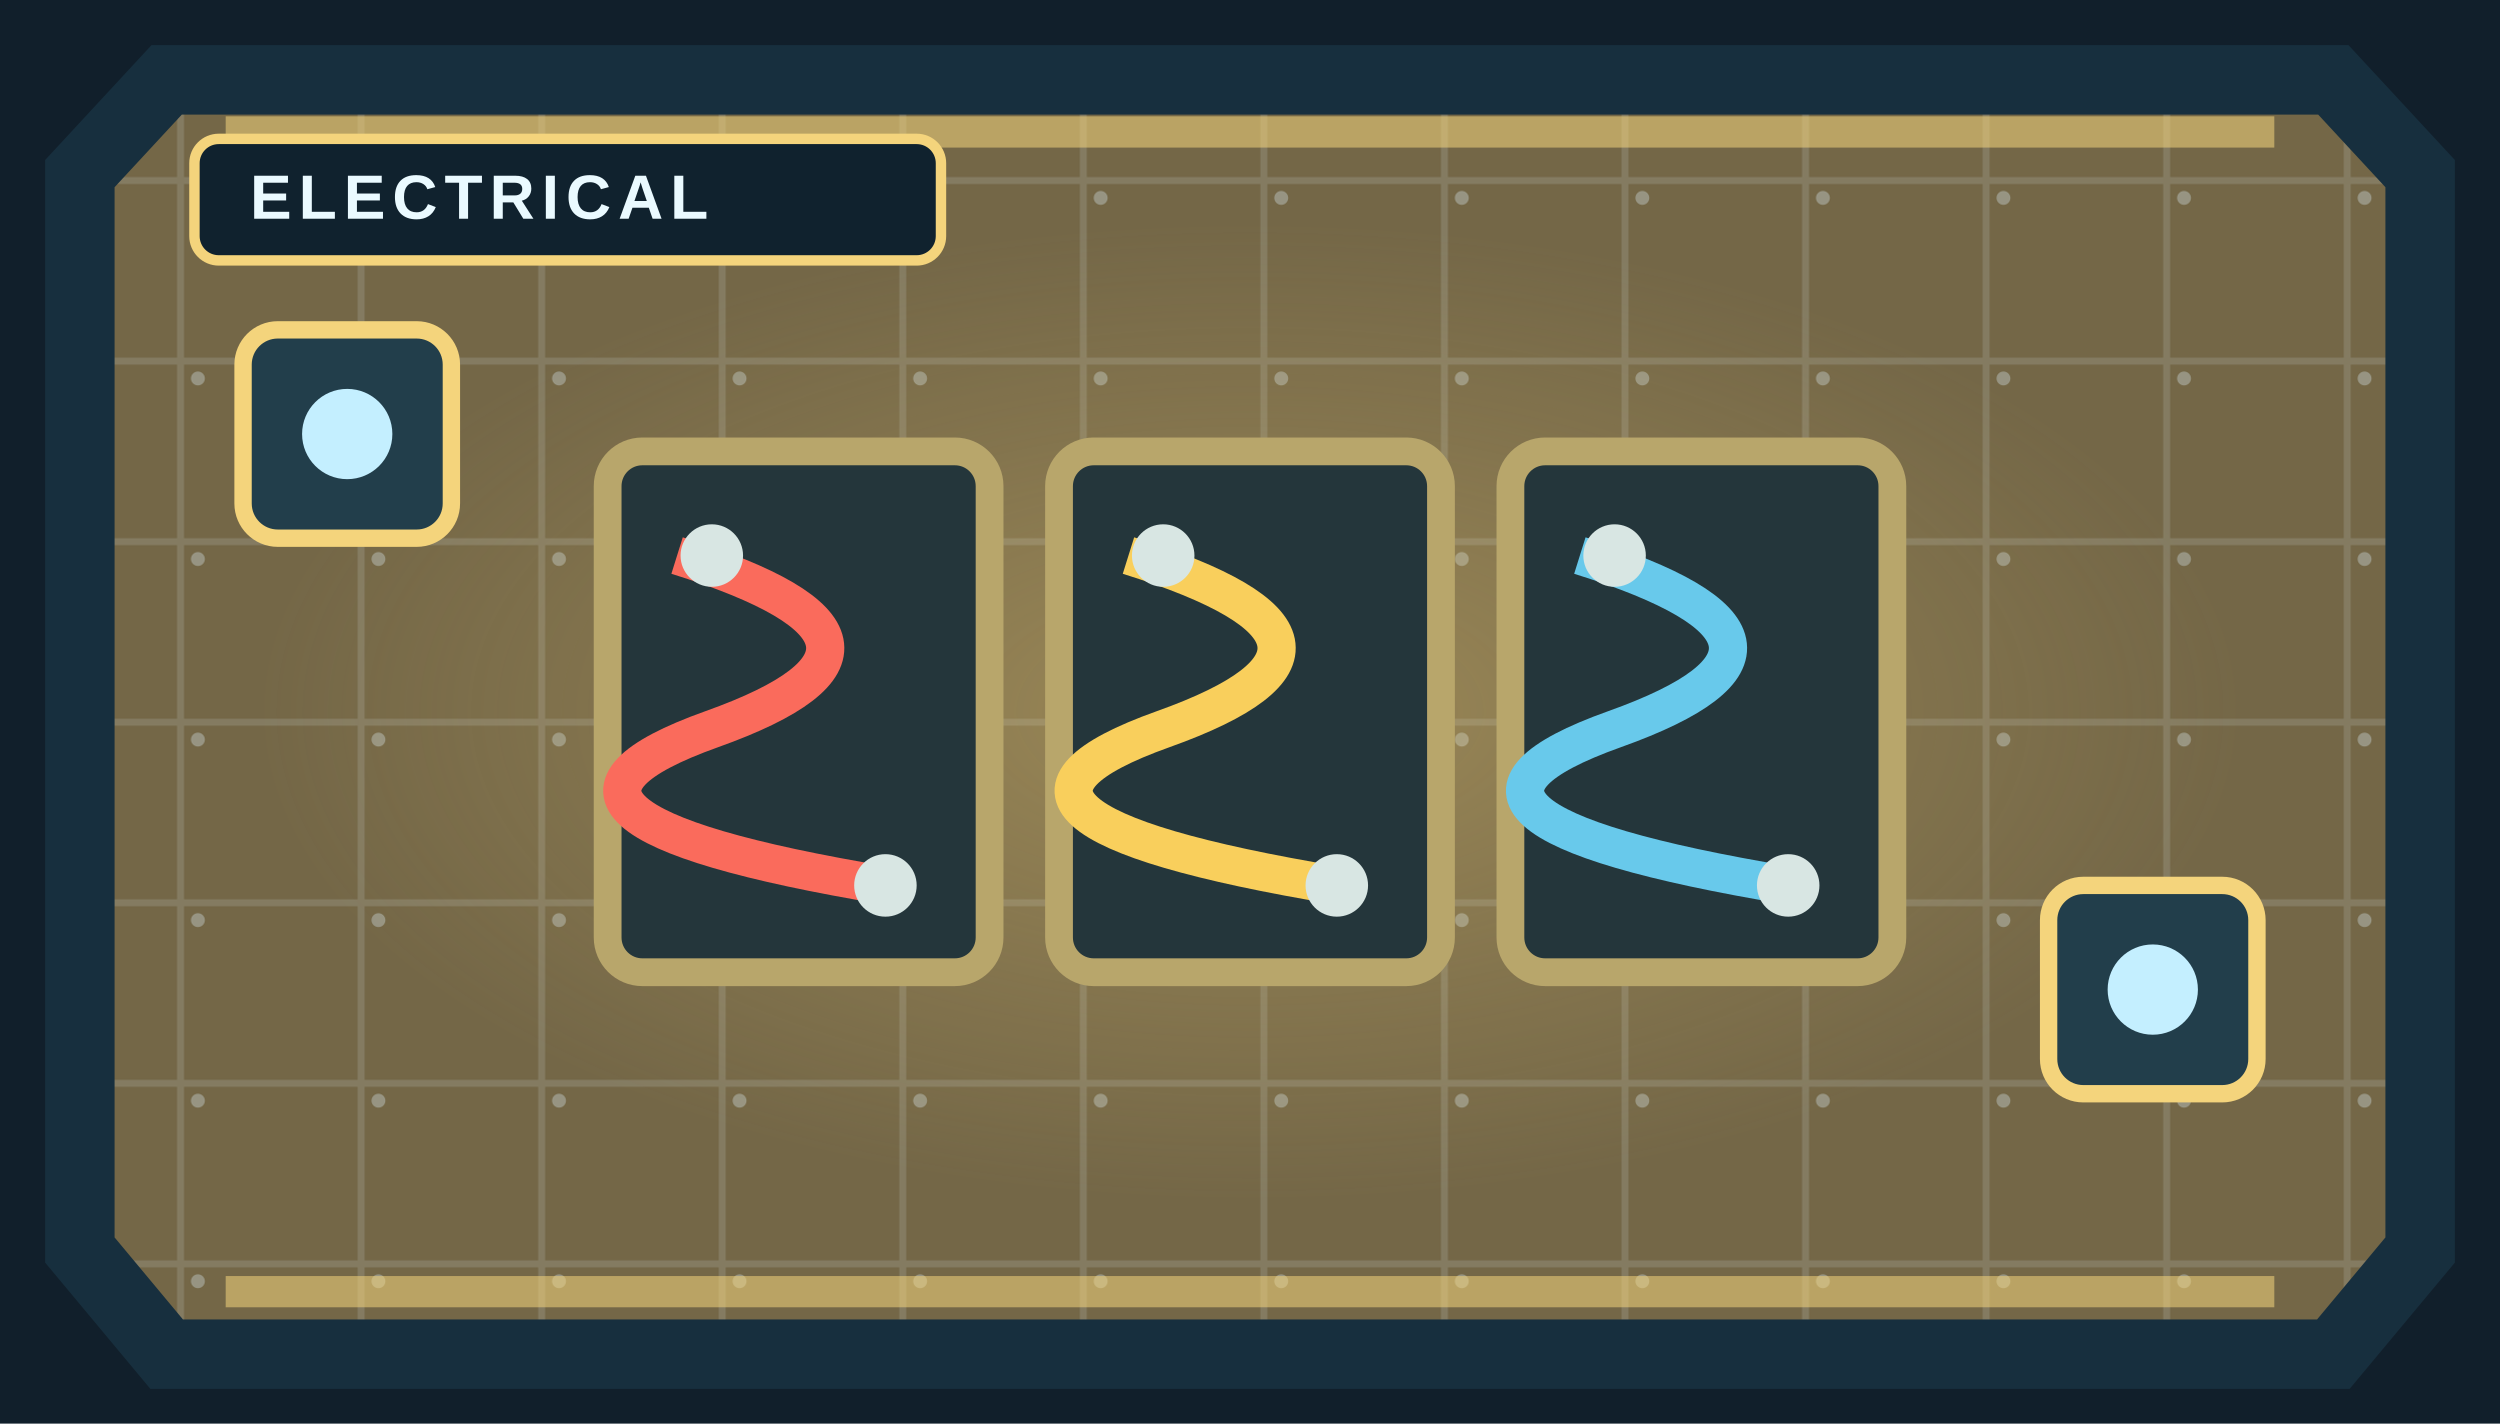
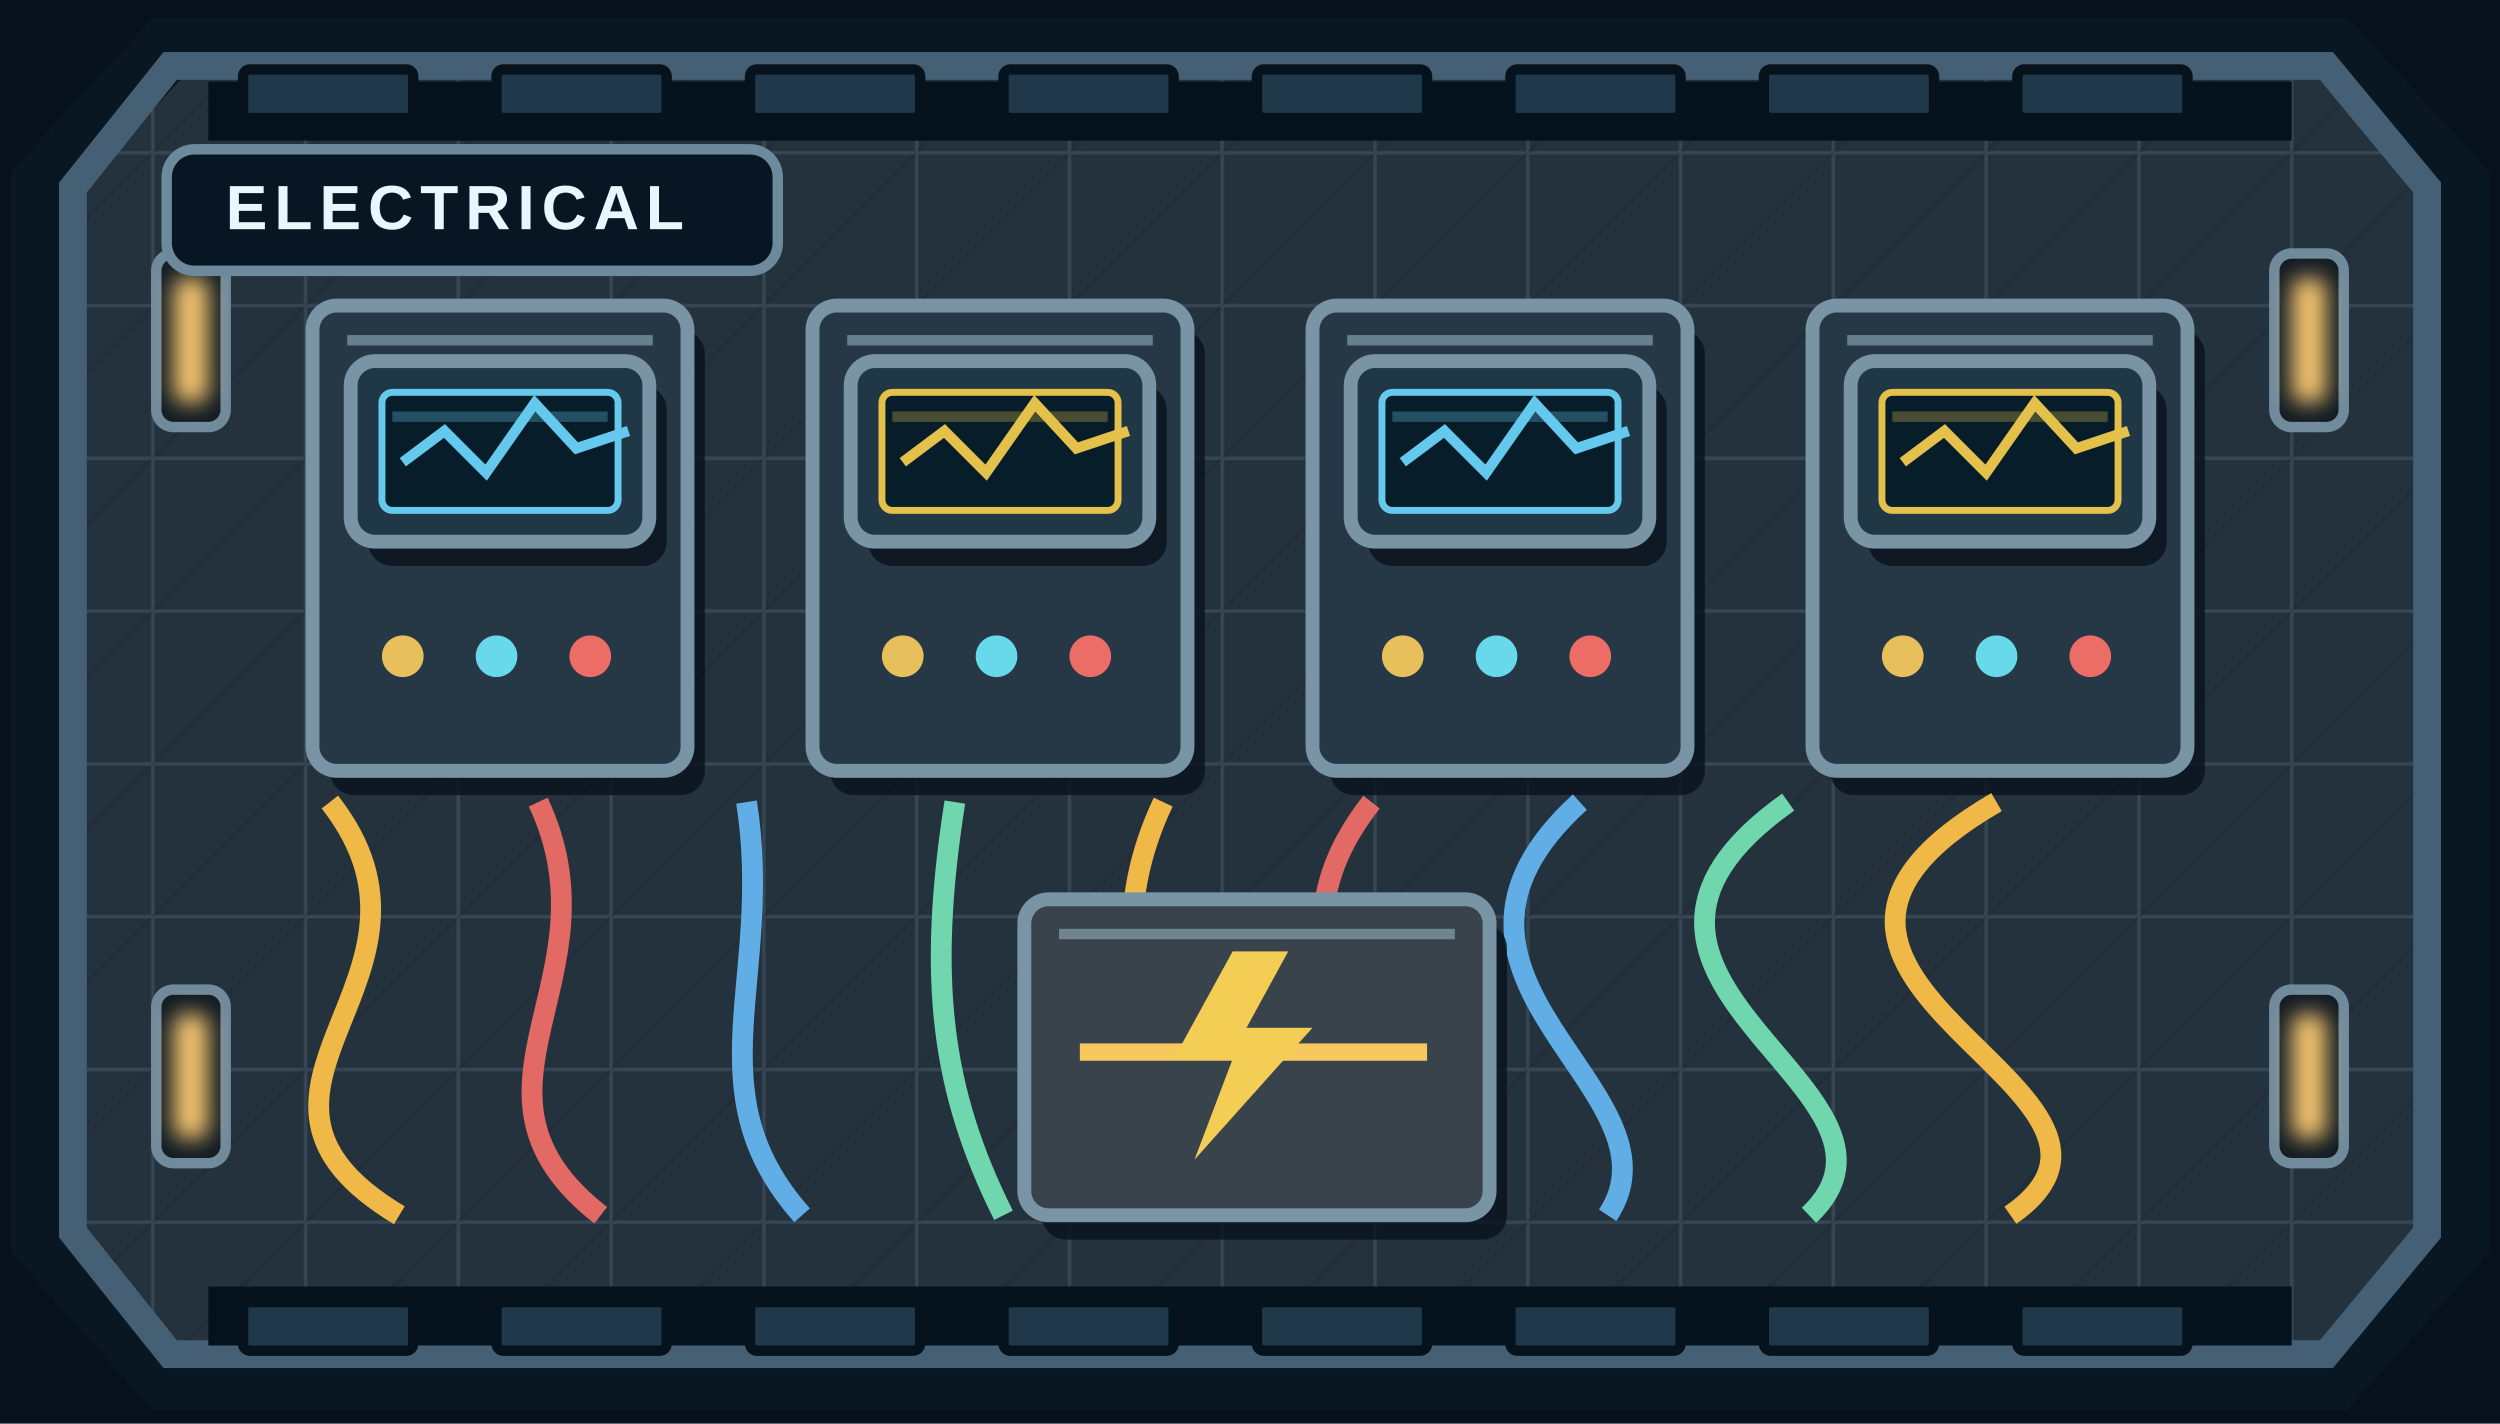
<svg xmlns="http://www.w3.org/2000/svg" width="720" height="410" viewBox="0 0 720 410">
  <defs>
-     <pattern id="floor" width="52" height="52" patternUnits="userSpaceOnUse">
-       <rect width="52" height="52" fill="#746747" />
-       <path d="M0 0H52V52H0Z" stroke="#d4e5e9" stroke-opacity=".16" stroke-width="2" fill="none" />
-       <circle cx="5" cy="5" r="2" fill="#d6e9f0" opacity=".35" />
+     <pattern id="tiles" width="44" height="44" patternUnits="userSpaceOnUse">
+       <rect width="44" height="44" fill="#24323e" />
+       <path d="M0 0H44V44H0Z" stroke="#8da6b3" stroke-opacity=".18" fill="none" />
+       <path d="M0 44L44 0" stroke="#07131d" opacity=".12" />
    </pattern>
-     <radialGradient id="glow">
-       <stop stop-color="#f4d47c" stop-opacity=".3" />
-       <stop offset="1" stop-color="#f4d47c" stop-opacity="0" />
+     <pattern id="medtiles" width="46" height="46" patternUnits="userSpaceOnUse">
+       <rect width="46" height="46" fill="#91b8c6" />
+       <path d="M0 0H46V46H0Z" stroke="#d9f3f5" stroke-opacity=".45" fill="none" />
+     </pattern>
+     <filter id="bloom" x="-100%" y="-100%" width="300%" height="300%">
+       <feGaussianBlur stdDeviation="3" />
+     </filter>
+     <radialGradient id="purple">
+       <stop stop-color="#b954ff" stop-opacity=".6" />
+       <stop offset="1" stop-color="#b954ff" stop-opacity="0" />
+     </radialGradient>
+     <radialGradient id="teal">
+       <stop stop-color="#5bffe6" stop-opacity=".38" />
+       <stop offset="1" stop-color="#5bffe6" stop-opacity="0" />
    </radialGradient>
  </defs>
-   <rect width="720" height="410" fill="#111f2b" />
-   <path d="M48 23H672L697 50V360L672 390H48L23 360V50Z" fill="url(#floor)" stroke="#172f3e" stroke-width="20" />
-   <path d="M65 38H655M65 372H655" stroke="#f4d47c" stroke-opacity=".55" stroke-width="9" />
-   <rect x="75" y="65" width="570" height="280" rx="60" fill="url(#glow)" />
-   <g transform="translate(360 205)">
-     <g transform="translate(-130 0)">
-       <rect x="-55" y="-75" width="110" height="150" rx="10" fill="#24363b" stroke="#b8a66b" stroke-width="8" />
-       <path d="M-35-45Q45-20-25 5T25 50" fill="none" stroke="#fa6b5c" stroke-width="11" />
-       <circle cx="-25" cy="-45" r="9" fill="#d8e6e3" />
-       <circle cx="25" cy="50" r="9" fill="#d8e6e3" />
-     </g>
-     <g transform="translate(0 0)">
-       <rect x="-55" y="-75" width="110" height="150" rx="10" fill="#24363b" stroke="#b8a66b" stroke-width="8" />
-       <path d="M-35-45Q45-20-25 5T25 50" fill="none" stroke="#f9cf5c" stroke-width="11" />
-       <circle cx="-25" cy="-45" r="9" fill="#d8e6e3" />
-       <circle cx="25" cy="50" r="9" fill="#d8e6e3" />
-     </g>
-     <g transform="translate(130 0)">
-       <rect x="-55" y="-75" width="110" height="150" rx="10" fill="#24363b" stroke="#b8a66b" stroke-width="8" />
-       <path d="M-35-45Q45-20-25 5T25 50" fill="none" stroke="#68c9eb" stroke-width="11" />
-       <circle cx="-25" cy="-45" r="9" fill="#d8e6e3" />
-       <circle cx="25" cy="50" r="9" fill="#d8e6e3" />
-     </g>
+   <rect width="720" height="410" fill="#06111b" />
+   <path d="M48 14H672L708 53V357L672 397H48L12 357V53Z" fill="url(#tiles)" stroke="#091722" stroke-width="18" />
+   <path d="M49 19H670L699 54V355L670 390H49L21 355V54Z" fill="none" stroke="#456074" stroke-width="8" />
+   <path d="M60 32H660M60 379H660" stroke="#06121b" stroke-width="17" />
+   <g fill="#20394a" stroke="#07131c" stroke-width="3">
+     <rect x="70" y="20" width="49" height="14" rx="2" />
+     <rect x="70" y="375" width="49" height="14" rx="2" />
+     <rect x="143" y="20" width="49" height="14" rx="2" />
+     <rect x="143" y="375" width="49" height="14" rx="2" />
+     <rect x="216" y="20" width="49" height="14" rx="2" />
+     <rect x="216" y="375" width="49" height="14" rx="2" />
+     <rect x="289" y="20" width="49" height="14" rx="2" />
+     <rect x="289" y="375" width="49" height="14" rx="2" />
+     <rect x="362" y="20" width="49" height="14" rx="2" />
+     <rect x="362" y="375" width="49" height="14" rx="2" />
+     <rect x="435" y="20" width="49" height="14" rx="2" />
+     <rect x="435" y="375" width="49" height="14" rx="2" />
+     <rect x="508" y="20" width="49" height="14" rx="2" />
+     <rect x="508" y="375" width="49" height="14" rx="2" />
+     <rect x="581" y="20" width="49" height="14" rx="2" />
+     <rect x="581" y="375" width="49" height="14" rx="2" />
  </g>
-   <g fill="#223e4b" stroke="#f4d47c" stroke-width="5">
-     <rect x="70" y="95" width="60" height="60" rx="10" />
-     <rect x="590" y="255" width="60" height="60" rx="10" />
-   </g>
-   <g fill="#c4efff">
-     <circle cx="100" cy="125" r="13" />
-     <circle cx="620" cy="285" r="13" />
-   </g>
-   <rect x="56" y="40" width="215" height="35" rx="7" fill="#10222e" stroke="#f4d47c" stroke-width="3" />
-   <text x="72" y="63" fill="#eafaff" font-family="Arial" font-size="18" font-weight="bold" letter-spacing="2">ELECTRICAL</text>
+   <rect x="45" y="73" width="20" height="50" rx="5" fill="#111b23" stroke="#708b9c" stroke-width="3" />
+   <rect x="50" y="80" width="10" height="36" rx="3" fill="#f6c56e" filter="url(#bloom)" />
+   <rect x="45" y="285" width="20" height="50" rx="5" fill="#111b23" stroke="#708b9c" stroke-width="3" />
+   <rect x="50" y="292" width="10" height="36" rx="3" fill="#f6c56e" filter="url(#bloom)" />
+   <rect x="655" y="73" width="20" height="50" rx="5" fill="#111b23" stroke="#708b9c" stroke-width="3" />
+   <rect x="660" y="80" width="10" height="36" rx="3" fill="#f6c56e" filter="url(#bloom)" />
+   <rect x="655" y="285" width="20" height="50" rx="5" fill="#111b23" stroke="#708b9c" stroke-width="3" />
+   <rect x="660" y="292" width="10" height="36" rx="3" fill="#f6c56e" filter="url(#bloom)" />
+   <rect x="95" y="95" width="108" height="134" rx="7" fill="#07121c" opacity=".8" />
+   <rect x="90" y="88" width="108" height="134" rx="7" fill="#263745" stroke="#7894a5" stroke-width="4" />
+   <path d="M100 98h88" stroke="#a8c7d4" opacity=".5" stroke-width="3" />
+   <rect x="106" y="111" width="86" height="52" rx="7" fill="#07121c" opacity=".8" />
+   <rect x="101" y="104" width="86" height="52" rx="7" fill="#203746" stroke="#7894a5" stroke-width="4" />
+   <path d="M111 114h66" stroke="#a8c7d4" opacity=".5" stroke-width="3" />
+   <rect x="110" y="113" width="68" height="34" rx="3" fill="#071d2a" stroke="#65c9ed" stroke-width="2" />
+   <path d="M116 133.12l12 -9 12 12 14 -20 12 13 15 -5" stroke="#65c9ed" stroke-width="3" fill="none" />
+   <path d="M113 120h62" stroke="#65c9ed" opacity=".3" stroke-width="3" />
+   <circle cx="116" cy="189" r="6" fill="#e7c05c" />
+   <circle cx="143" cy="189" r="6" fill="#68d8eb" />
+   <circle cx="170" cy="189" r="6" fill="#ec6d65" />
+   <rect x="239" y="95" width="108" height="134" rx="7" fill="#07121c" opacity=".8" />
+   <rect x="234" y="88" width="108" height="134" rx="7" fill="#263745" stroke="#7894a5" stroke-width="4" />
+   <path d="M244 98h88" stroke="#a8c7d4" opacity=".5" stroke-width="3" />
+   <rect x="250" y="111" width="86" height="52" rx="7" fill="#07121c" opacity=".8" />
+   <rect x="245" y="104" width="86" height="52" rx="7" fill="#203746" stroke="#7894a5" stroke-width="4" />
+   <path d="M255 114h66" stroke="#a8c7d4" opacity=".5" stroke-width="3" />
+   <rect x="254" y="113" width="68" height="34" rx="3" fill="#071d2a" stroke="#e3c14b" stroke-width="2" />
+   <path d="M260 133.12l12 -9 12 12 14 -20 12 13 15 -5" stroke="#e3c14b" stroke-width="3" fill="none" />
+   <path d="M257 120h62" stroke="#e3c14b" opacity=".3" stroke-width="3" />
+   <circle cx="260" cy="189" r="6" fill="#e7c05c" />
+   <circle cx="287" cy="189" r="6" fill="#68d8eb" />
+   <circle cx="314" cy="189" r="6" fill="#ec6d65" />
+   <rect x="383" y="95" width="108" height="134" rx="7" fill="#07121c" opacity=".8" />
+   <rect x="378" y="88" width="108" height="134" rx="7" fill="#263745" stroke="#7894a5" stroke-width="4" />
+   <path d="M388 98h88" stroke="#a8c7d4" opacity=".5" stroke-width="3" />
+   <rect x="394" y="111" width="86" height="52" rx="7" fill="#07121c" opacity=".8" />
+   <rect x="389" y="104" width="86" height="52" rx="7" fill="#203746" stroke="#7894a5" stroke-width="4" />
+   <path d="M399 114h66" stroke="#a8c7d4" opacity=".5" stroke-width="3" />
+   <rect x="398" y="113" width="68" height="34" rx="3" fill="#071d2a" stroke="#65c9ed" stroke-width="2" />
+   <path d="M404 133.12l12 -9 12 12 14 -20 12 13 15 -5" stroke="#65c9ed" stroke-width="3" fill="none" />
+   <path d="M401 120h62" stroke="#65c9ed" opacity=".3" stroke-width="3" />
+   <circle cx="404" cy="189" r="6" fill="#e7c05c" />
+   <circle cx="431" cy="189" r="6" fill="#68d8eb" />
+   <circle cx="458" cy="189" r="6" fill="#ec6d65" />
+   <rect x="527" y="95" width="108" height="134" rx="7" fill="#07121c" opacity=".8" />
+   <rect x="522" y="88" width="108" height="134" rx="7" fill="#263745" stroke="#7894a5" stroke-width="4" />
+   <path d="M532 98h88" stroke="#a8c7d4" opacity=".5" stroke-width="3" />
+   <rect x="538" y="111" width="86" height="52" rx="7" fill="#07121c" opacity=".8" />
+   <rect x="533" y="104" width="86" height="52" rx="7" fill="#203746" stroke="#7894a5" stroke-width="4" />
+   <path d="M543 114h66" stroke="#a8c7d4" opacity=".5" stroke-width="3" />
+   <rect x="542" y="113" width="68" height="34" rx="3" fill="#071d2a" stroke="#e3c14b" stroke-width="2" />
+   <path d="M548 133.12l12 -9 12 12 14 -20 12 13 15 -5" stroke="#e3c14b" stroke-width="3" fill="none" />
+   <path d="M545 120h62" stroke="#e3c14b" opacity=".3" stroke-width="3" />
+   <circle cx="548" cy="189" r="6" fill="#e7c05c" />
+   <circle cx="575" cy="189" r="6" fill="#68d8eb" />
+   <circle cx="602" cy="189" r="6" fill="#ec6d65" />
+   <path d="M95 231 C135 282 55 314 115 350" stroke="#efb847" stroke-width="6" fill="none" />
+   <path d="M155 231 C179 282 127 314 173 350" stroke="#e36964" stroke-width="6" fill="none" />
+   <path d="M215 231 C223 282 199 314 231 350" stroke="#61aee6" stroke-width="6" fill="none" />
+   <path d="M275 231 C267 282 271 314 289 350" stroke="#70d6ad" stroke-width="6" fill="none" />
+   <path d="M335 231 C311 282 343 314 347 350" stroke="#efb847" stroke-width="6" fill="none" />
+   <path d="M395 231 C355 282 415 314 405 350" stroke="#e36964" stroke-width="6" fill="none" />
+   <path d="M455 231 C399 282 487 314 463 350" stroke="#61aee6" stroke-width="6" fill="none" />
+   <path d="M515 231 C443 282 559 314 521 350" stroke="#70d6ad" stroke-width="6" fill="none" />
+   <path d="M575 231 C487 282 631 314 579 350" stroke="#efb847" stroke-width="6" fill="none" />
+   <rect x="300" y="266" width="134" height="91" rx="7" fill="#07121c" opacity=".8" />
+   <rect x="295" y="259" width="134" height="91" rx="7" fill="#38434b" stroke="#7894a5" stroke-width="4" />
+   <path d="M305 269h114" stroke="#a8c7d4" opacity=".5" stroke-width="3" />
+   <path d="M311 303h100" stroke="#f7c85e" stroke-width="5" />
+   <path d="M355 274l-17 31h17l-11 29 34-38h-19l12-22" fill="#f4ce54" />
+   <rect x="48" y="43" width="176" height="35" rx="8" fill="#081624" stroke="#6d8a9d" stroke-width="3" />
+   <text x="65" y="66" font-family="Arial" font-size="18" font-weight="bold" fill="#e6f7ff" letter-spacing="2">ELECTRICAL</text>
</svg>
